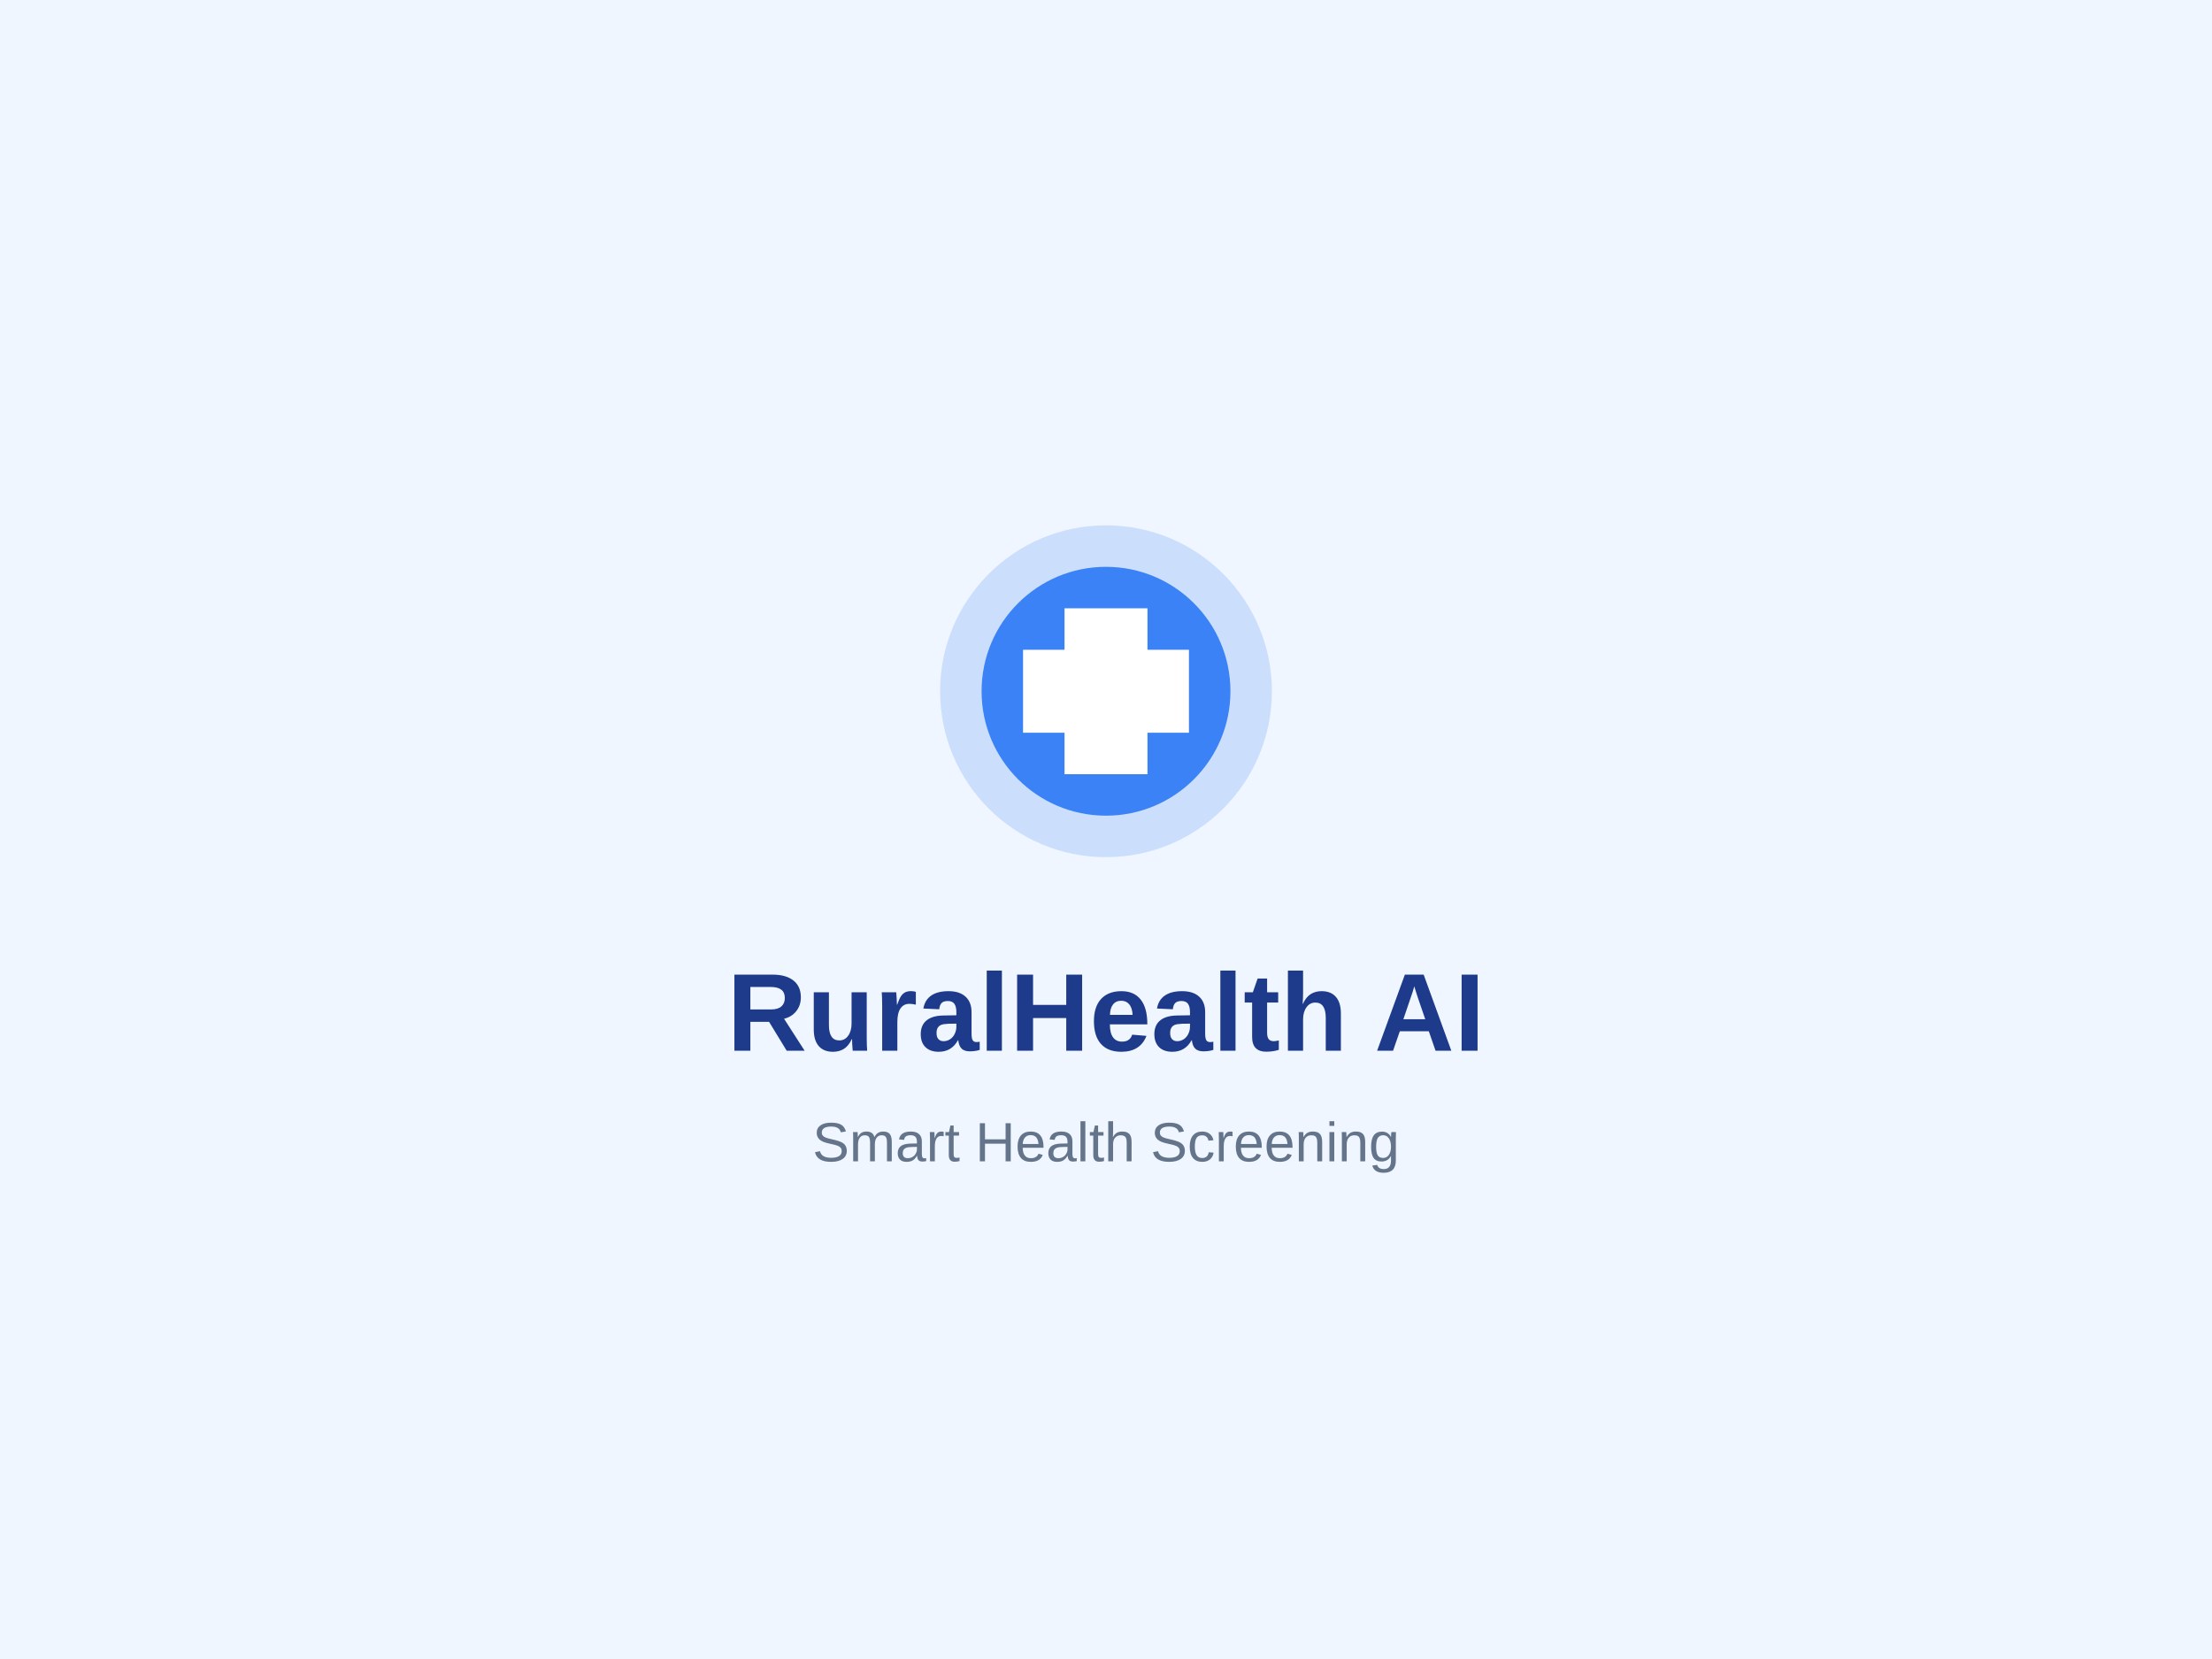
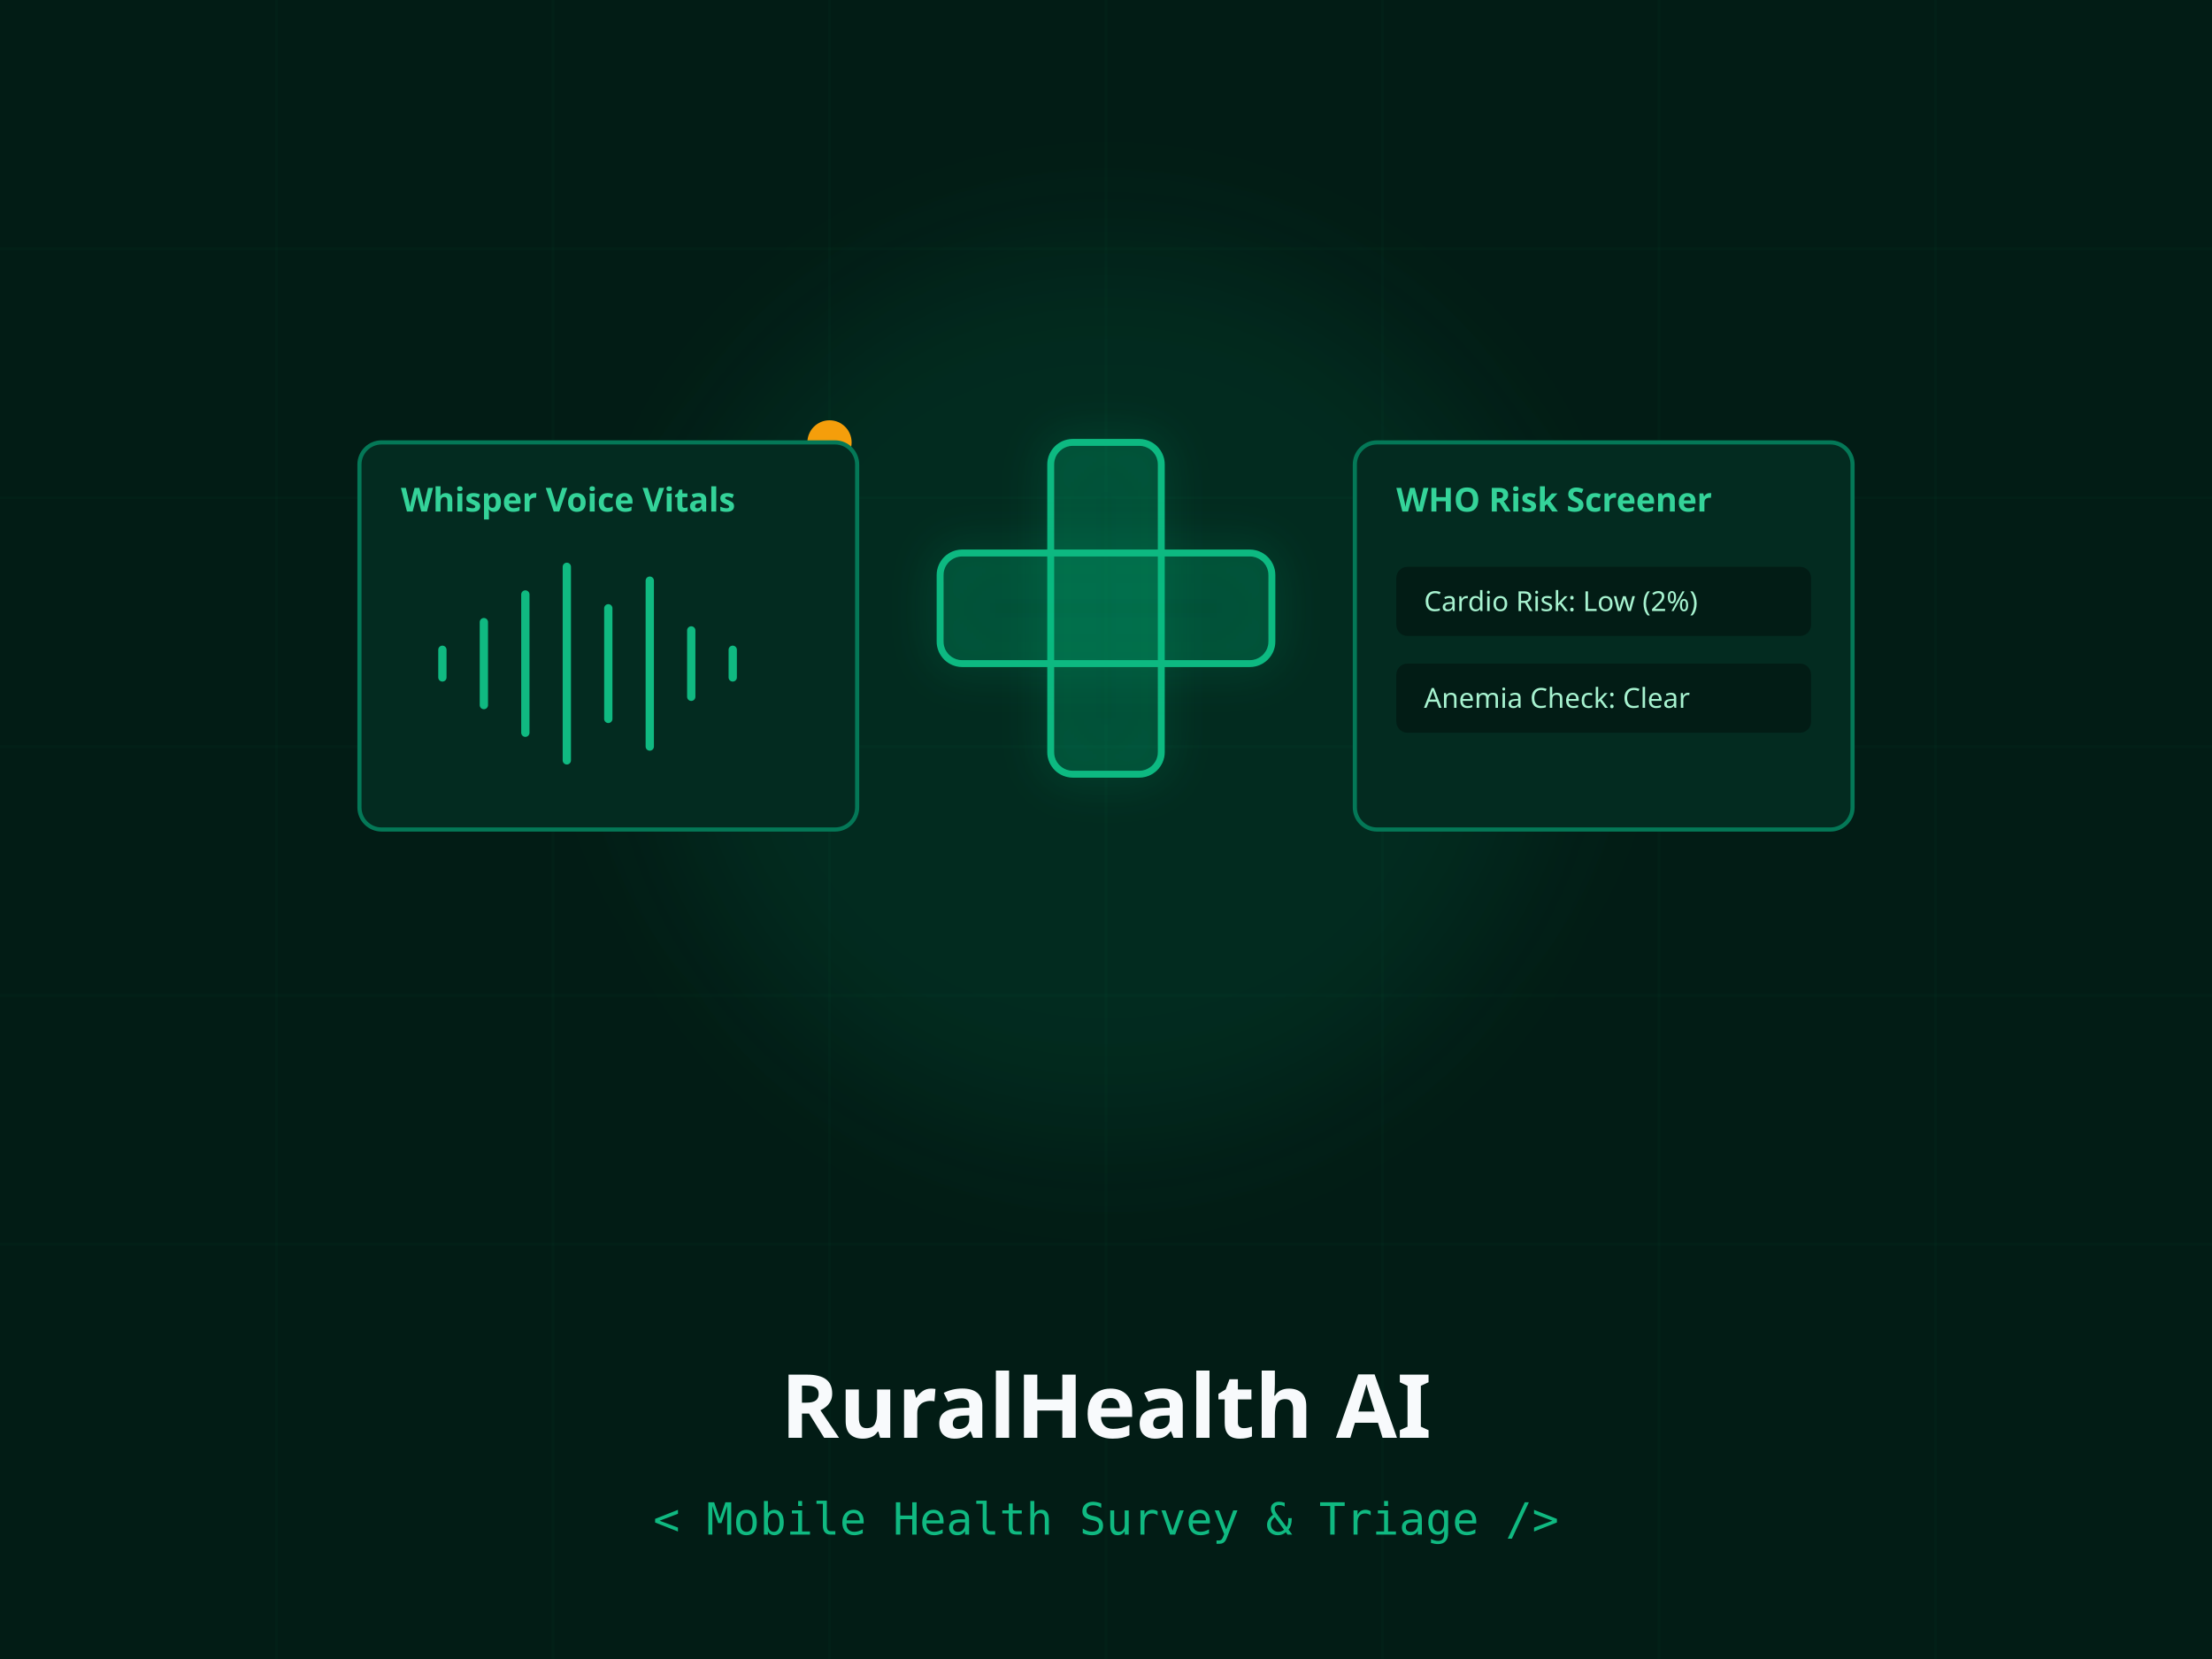
<svg xmlns="http://www.w3.org/2000/svg" width="800" height="600">
-   <rect width="100%" height="100%" fill="#eff6ff" />
-   <circle cx="400" cy="250" r="60" fill="#3b82f6" opacity="0.2" />
-   <circle cx="400" cy="250" r="45" fill="#3b82f6" />
-   <rect x="385" y="220" width="30" height="60" fill="white" />
-   <rect x="370" y="235" width="60" height="30" fill="white" />
-   <text x="400" y="380" font-family="Arial, sans-serif" font-size="40" font-weight="bold" fill="#1e3a8a" text-anchor="middle">RuralHealth AI</text>
-   <text x="400" y="420" font-family="Arial, sans-serif" font-size="20" fill="#64748b" text-anchor="middle">Smart Health Screening</text>
+   <rect width="100%" height="100%" fill="#021c15" />
+   <path d="M 0,90 L 800,90 M 0,180 L 800,180 M 0,270 L 800,270 M 0,360 L 800,360 M 0,450 L 800,450" stroke="#10b981" stroke-opacity="0.03" stroke-width="1" />
+   <path d="M 100,0 L 100,600 M 200,0 L 200,600 M 300,0 L 300,600 M 400,0 L 400,600 M 500,0 L 500,600 M 600,0 L 600,600 M 700,0 L 700,600" stroke="#10b981" stroke-opacity="0.03" stroke-width="1" />
+   <circle cx="400" cy="250" r="160" fill="#10b981" fill-opacity="0.1" filter="blur(25px)" />
+   <g transform="translate(400, 220)">
+     <rect x="-20" y="-60" width="40" height="120" rx="8" fill="#10b981" fill-opacity="0.2" stroke="#10b981" stroke-width="2.5" filter="drop-shadow(0 0 8px rgba(16, 185, 129, 0.4))" />
+     <rect x="-60" y="-20" width="120" height="40" rx="8" fill="#10b981" fill-opacity="0.2" stroke="#10b981" stroke-width="2.5" filter="drop-shadow(0 0 8px rgba(16, 185, 129, 0.4))" />
+     <circle cx="-100" cy="-60" r="8" fill="#f59e0b" />
+     <path d="M -100,-60 L -100,-45" stroke="#f59e0b" stroke-width="1.5" />
+     <circle cx="100" cy="40" r="8" fill="#f59e0b" />
+     <path d="M 100,40 L 100,55" stroke="#f59e0b" stroke-width="1.5" />
+   </g>
+   <g transform="translate(130, 160)">
+     <rect x="0" y="0" width="180" height="140" rx="8" fill="#032b20" stroke="#047857" stroke-width="1.5" />
+     <text x="15" y="25" font-family="sans-serif" font-weight="bold" font-size="12" fill="#34d399">Whisper Voice Vitals</text>
+     <line x1="30" y1="75" x2="30" y2="85" stroke="#10b981" stroke-width="3" stroke-linecap="round" />
+     <line x1="45" y1="65" x2="45" y2="95" stroke="#10b981" stroke-width="3" stroke-linecap="round" />
+     <line x1="60" y1="55" x2="60" y2="105" stroke="#10b981" stroke-width="3" stroke-linecap="round" />
+     <line x1="75" y1="45" x2="75" y2="115" stroke="#10b981" stroke-width="3" stroke-linecap="round" />
+     <line x1="90" y1="60" x2="90" y2="100" stroke="#10b981" stroke-width="3" stroke-linecap="round" />
+     <line x1="105" y1="50" x2="105" y2="110" stroke="#10b981" stroke-width="3" stroke-linecap="round" />
+     <line x1="120" y1="68" x2="120" y2="92" stroke="#10b981" stroke-width="3" stroke-linecap="round" />
+     <line x1="135" y1="75" x2="135" y2="85" stroke="#10b981" stroke-width="3" stroke-linecap="round" />
+   </g>
+   <g transform="translate(490, 160)">
+     <rect x="0" y="0" width="180" height="140" rx="8" fill="#032b20" stroke="#047857" stroke-width="1.5" />
+     <text x="15" y="25" font-family="sans-serif" font-weight="bold" font-size="12" fill="#34d399">WHO Risk Screener</text>
+     <rect x="15" y="45" width="150" height="25" rx="4" fill="#021c15" />
+     <text x="25" y="61" font-family="sans-serif" font-size="10" fill="#a7f3d0">Cardio Risk: Low (2%)</text>
+     <rect x="15" y="80" width="150" height="25" rx="4" fill="#021c15" />
+     <text x="25" y="96" font-family="sans-serif" font-size="10" fill="#a7f3d0">Anemia Check: Clear</text>
+   </g>
+   <text x="400" y="520" font-family="sans-serif" font-size="32" font-weight="bold" fill="#f8fafc" text-anchor="middle">RuralHealth AI</text>
+   <text x="400" y="555" font-family="monospace" font-size="16" fill="#10b981" text-anchor="middle">&lt; Mobile Health Survey &amp; Triage /&gt;</text>
</svg>
